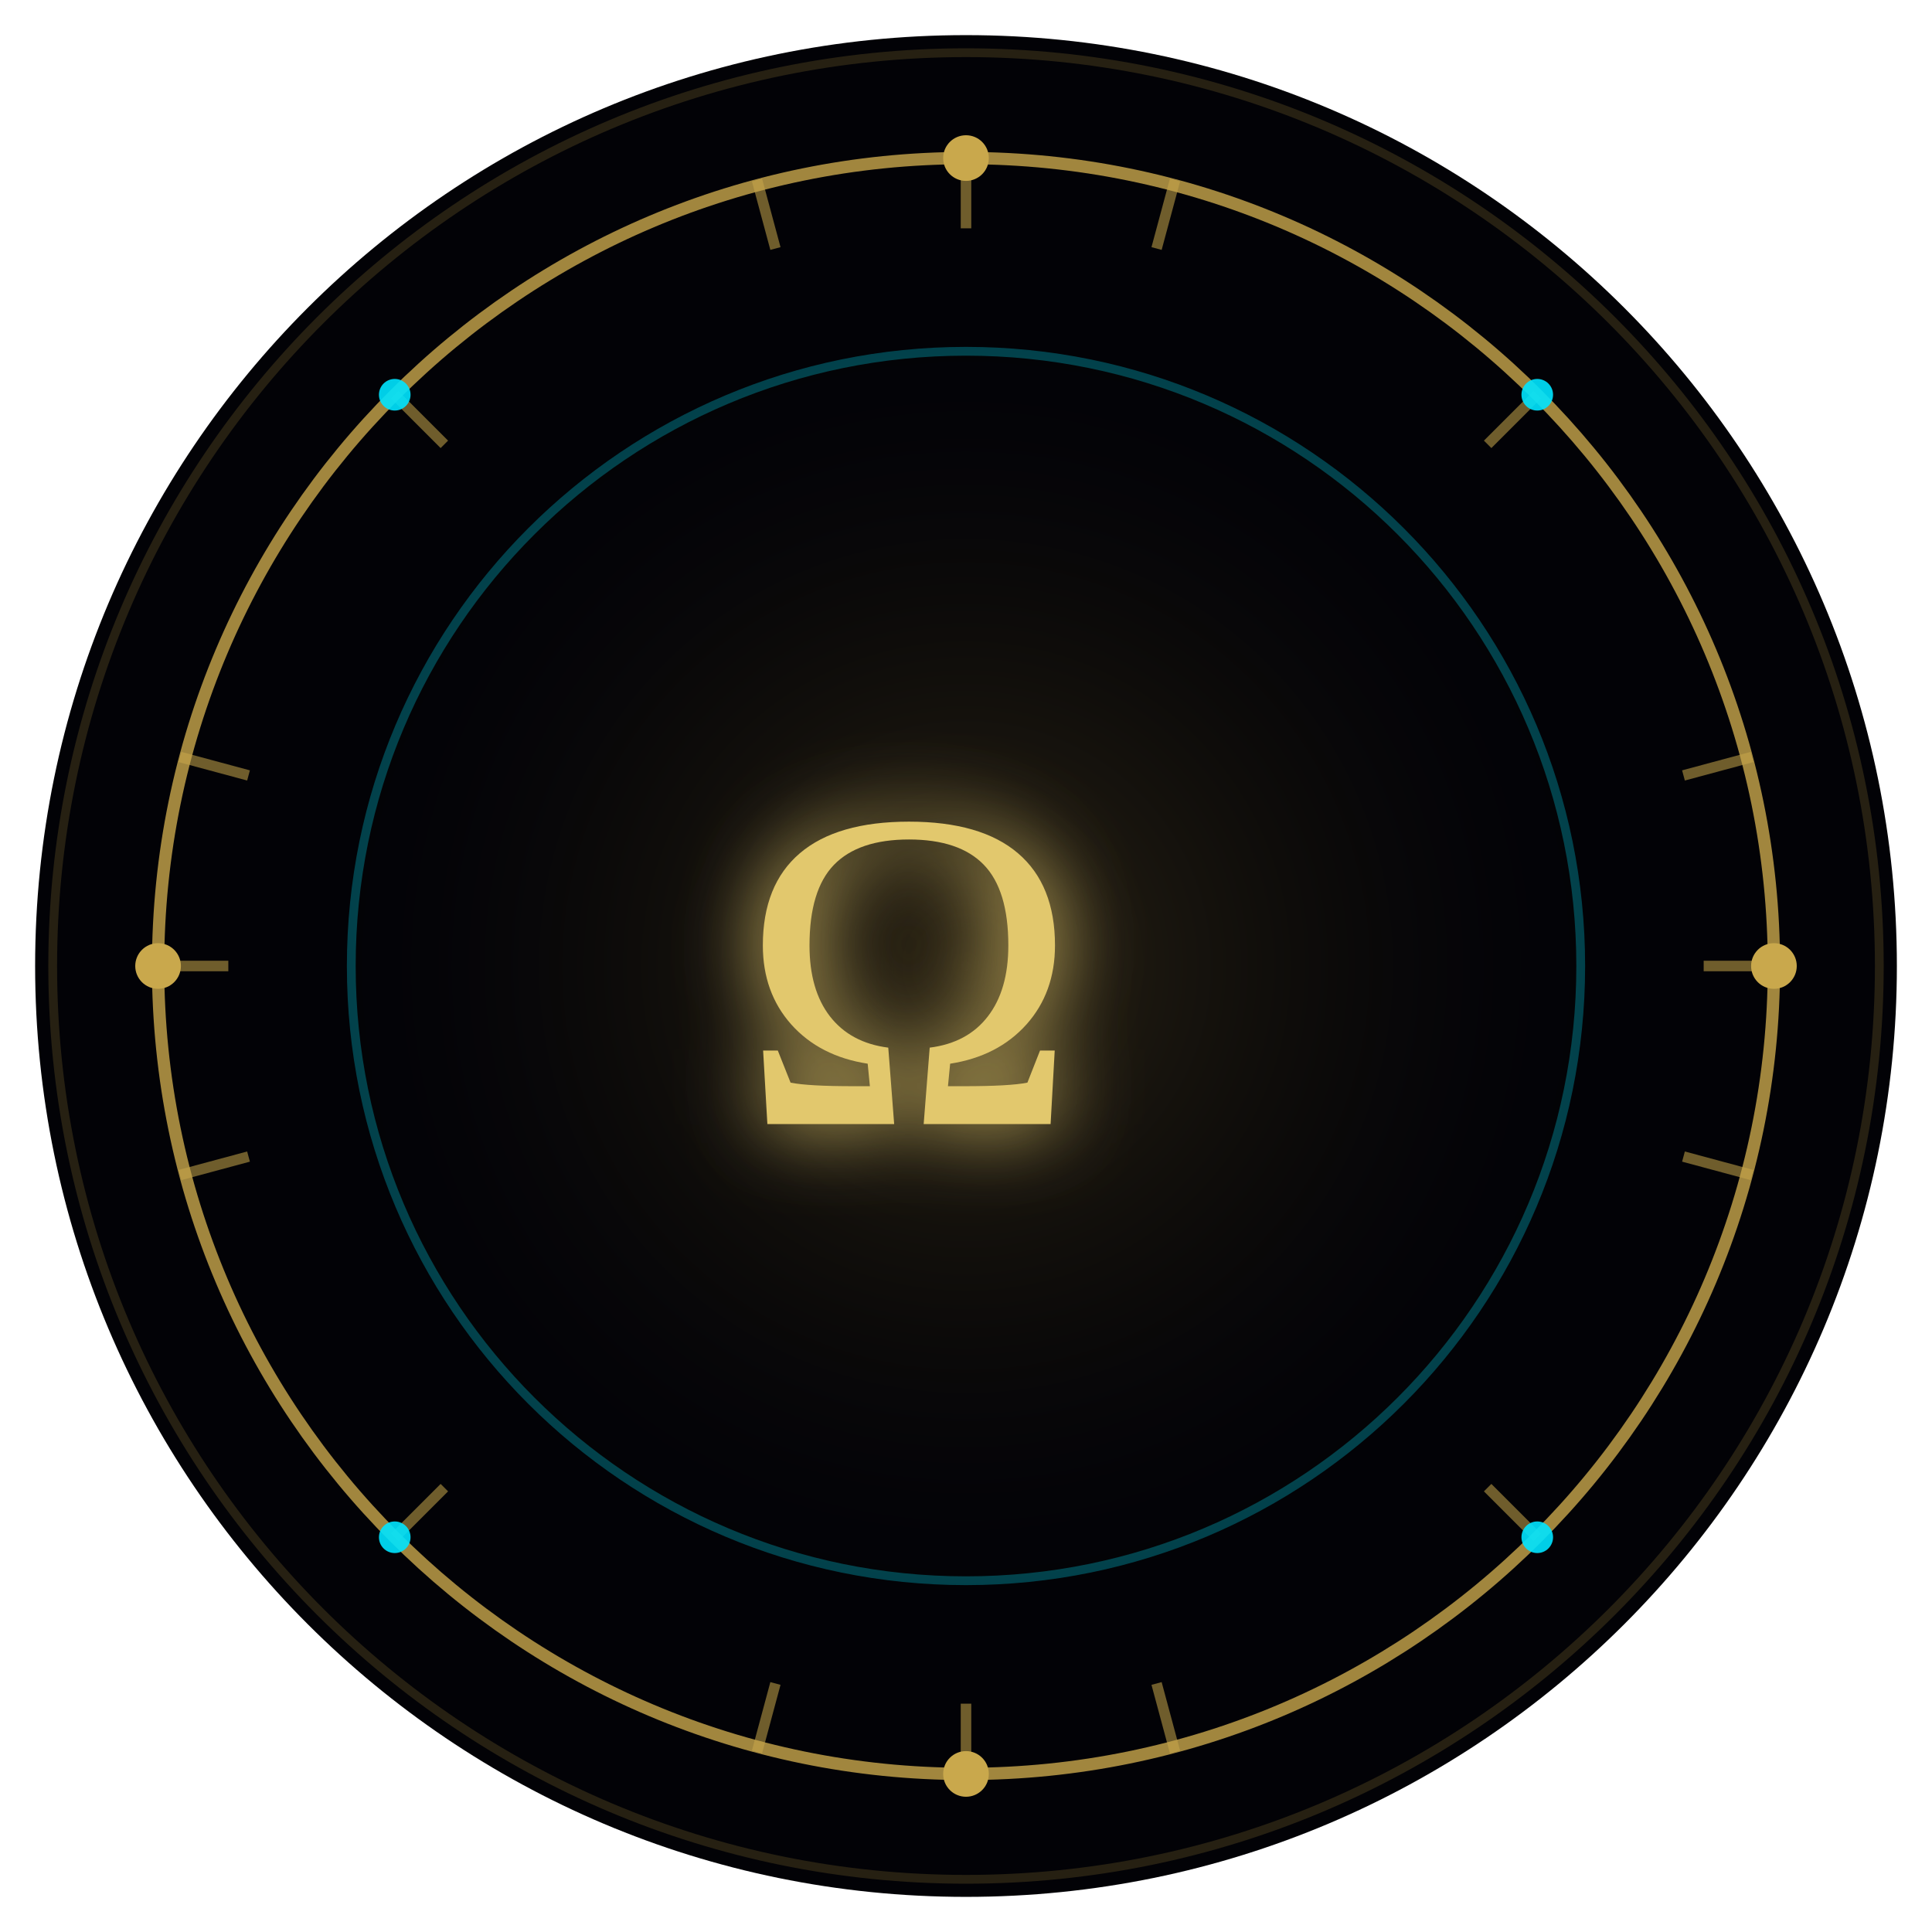
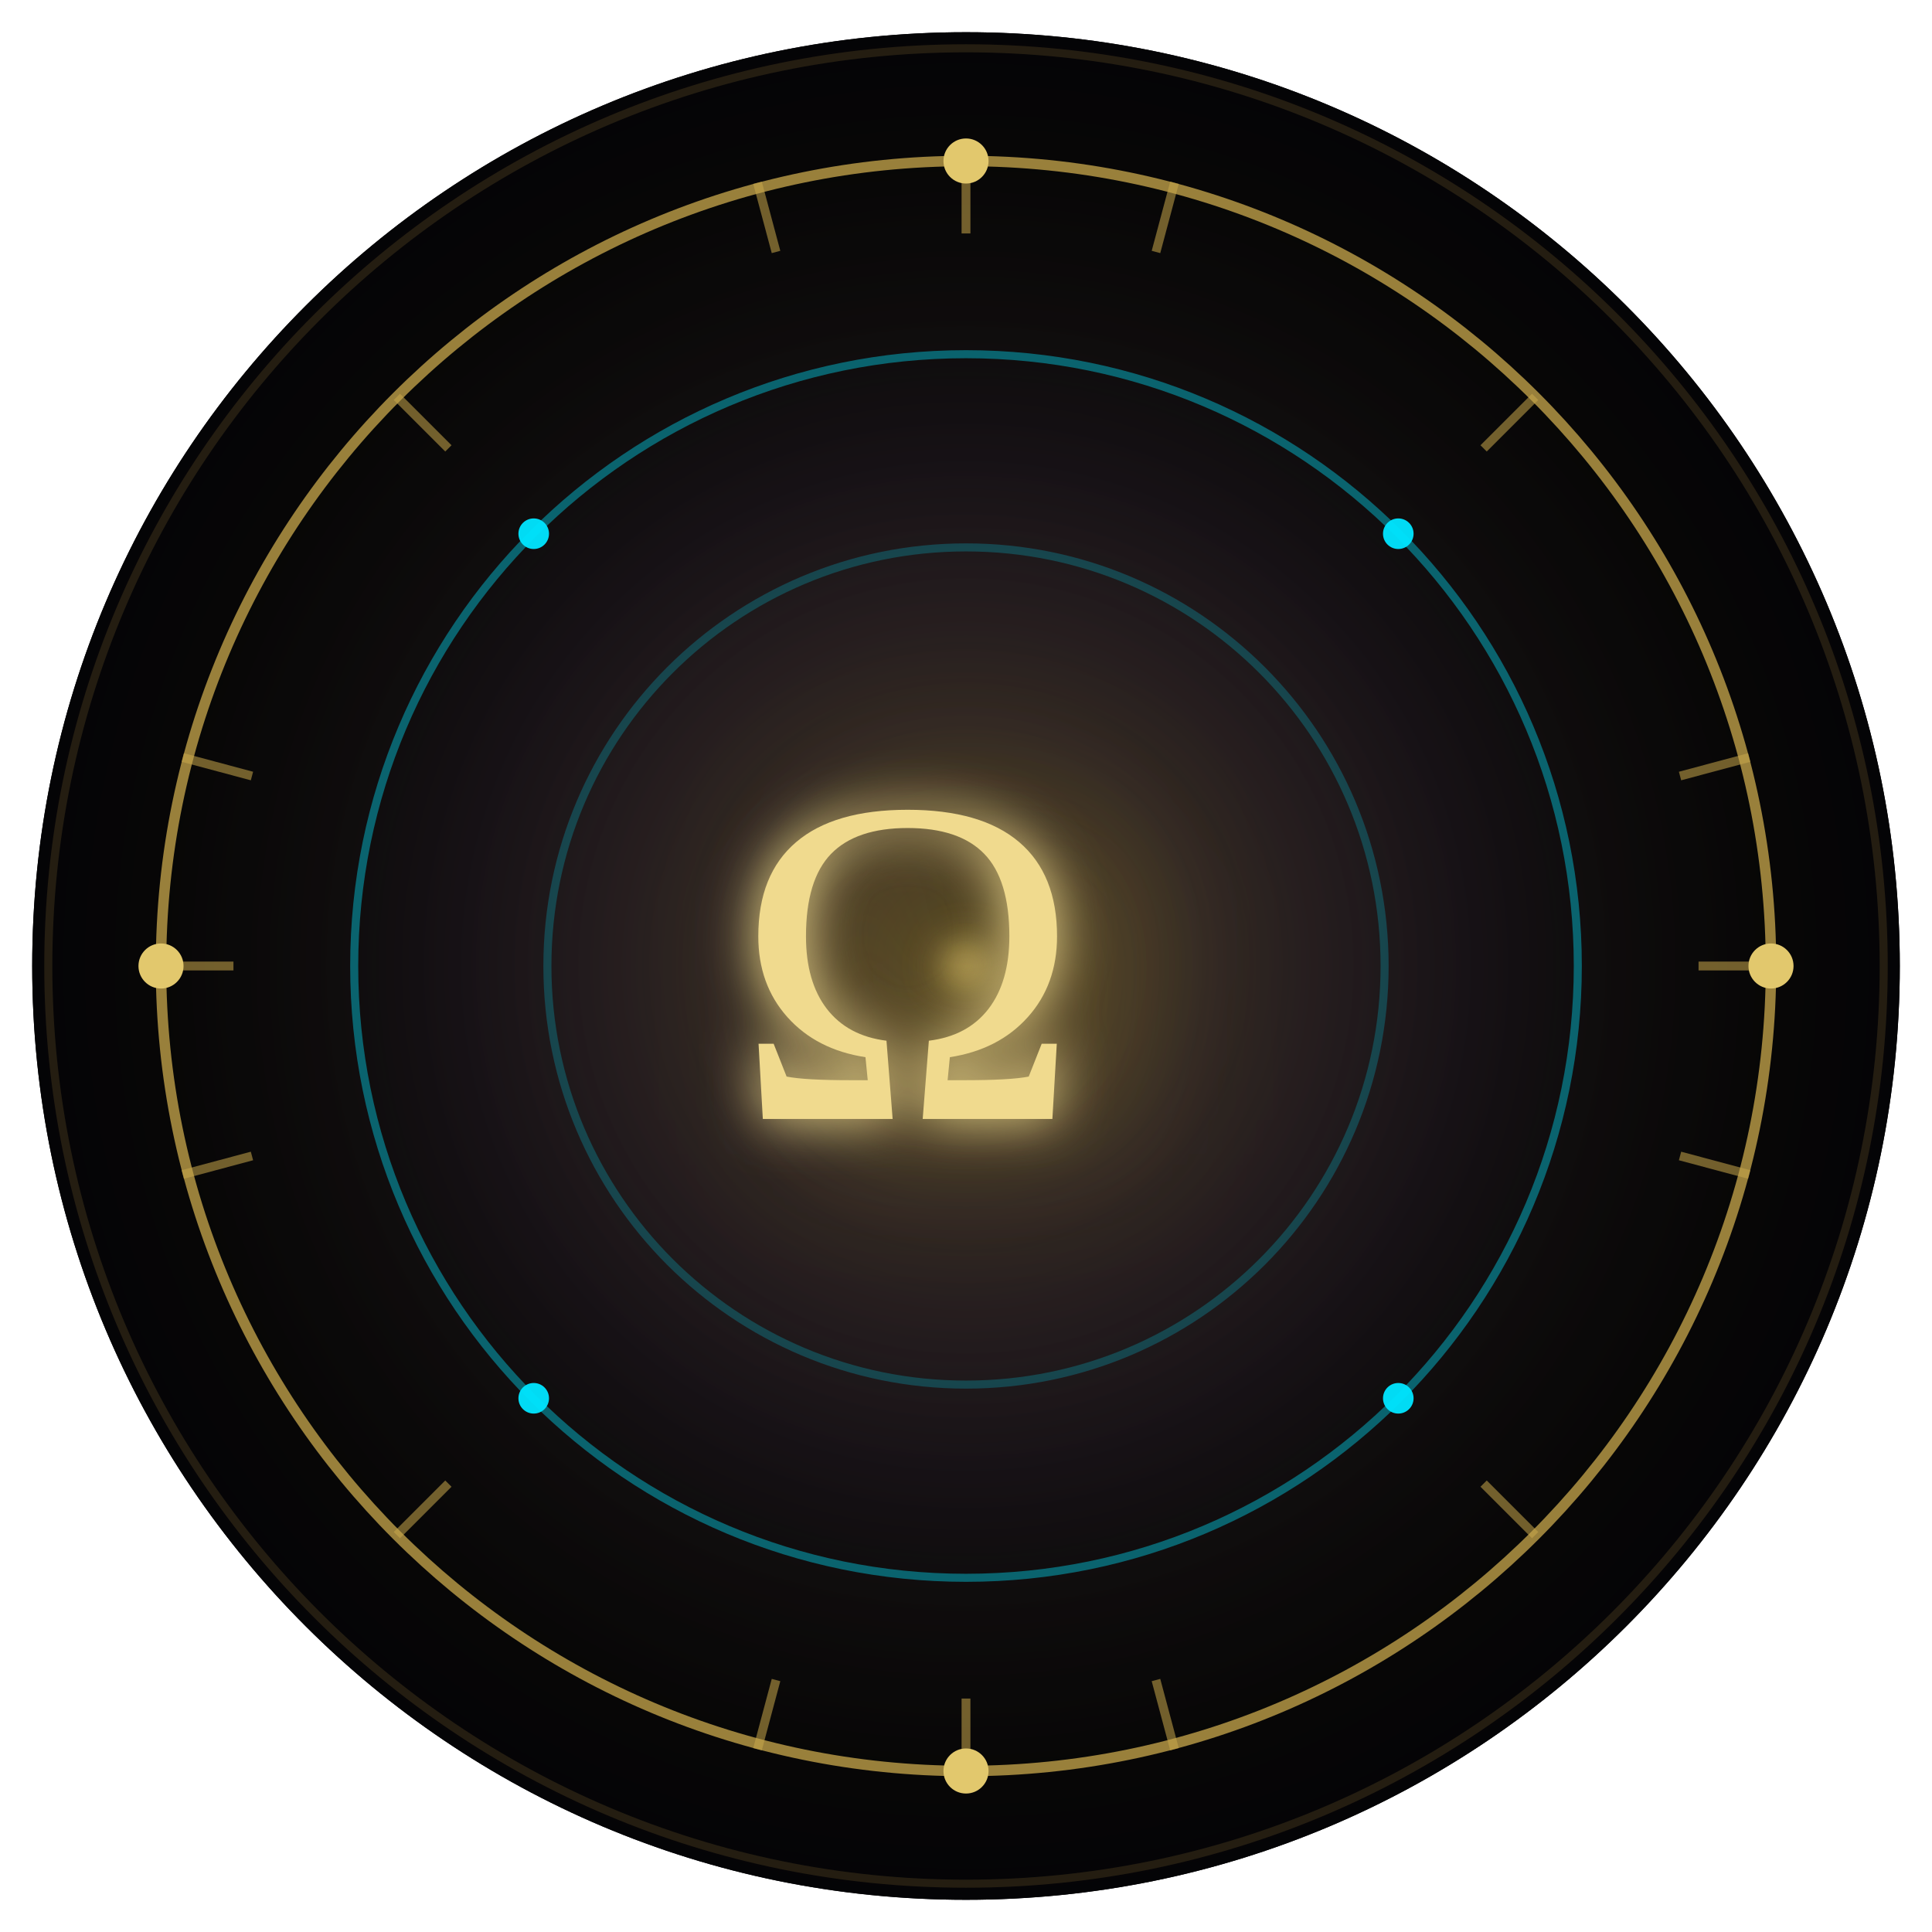
- <svg xmlns="http://www.w3.org/2000/svg" width="220" height="220" viewBox="0 0 220 220" role="img" aria-label="SYD OMEGA 91717 sovereign sigil">
+ <svg xmlns="http://www.w3.org/2000/svg" width="240" height="240" viewBox="0 0 240 240" role="img" aria-label="SYD OMEGA 91717 sovereign sigil">
  <defs>
+     <radialGradient id="sigilCore" cx="50%" cy="50%" r="55%">
+       <stop offset="0%" stop-color="#1a1608" stop-opacity="1" />
+       <stop offset="100%" stop-color="#020206" stop-opacity="1" />
+     </radialGradient>
    <radialGradient id="sigilGlow" cx="50%" cy="50%" r="60%">
-       <stop offset="0%" stop-color="#C9A84C" stop-opacity="0.22" />
-       <stop offset="60%" stop-color="#0A0A0F" stop-opacity="0" />
+       <stop offset="0%" stop-color="#C9A84C" stop-opacity="0.28" />
+       <stop offset="45%" stop-color="#9B6BF0" stop-opacity="0.06" />
+       <stop offset="75%" stop-color="#0A0A0F" stop-opacity="0" />
    </radialGradient>
-     <filter id="sigilBlur" x="-80%" y="-80%" width="260%" height="260%">
-       <feGaussianBlur stdDeviation="4.5" result="b" />
+     <filter id="sigilBlurSoft" x="-100%" y="-100%" width="300%" height="300%">
+       <feGaussianBlur stdDeviation="3.2" result="b" />
      <feMerge>
        <feMergeNode in="b" />
        <feMergeNode in="SourceGraphic" />
      </feMerge>
    </filter>
+     <filter id="sigilBlurStrong" x="-150%" y="-150%" width="400%" height="400%">
+       <feGaussianBlur stdDeviation="9" result="b" />
+     </filter>
+     <filter id="cometGlow" x="-300%" y="-300%" width="700%" height="700%">
+       <feGaussianBlur stdDeviation="2.4" />
+     </filter>
  </defs>
-   <circle cx="110" cy="110" r="106" fill="#020206" />
-   <circle cx="110" cy="110" r="106" fill="url(#sigilGlow)" />
-   <circle cx="110" cy="110" r="104" fill="none" stroke="#C9A84C" stroke-opacity="0.18" stroke-width="1" />
-   <circle cx="110" cy="110" r="70" fill="none" stroke="#00E5FF" stroke-opacity="0.28" stroke-width="1" />
-   <g transform="translate(110,110)">
+   <circle cx="120" cy="120" r="116" fill="#020206" />
+   <circle cx="120" cy="120" r="116" fill="url(#sigilCore)" />
+   <circle cx="120" cy="120" r="116" fill="url(#sigilGlow)" />
+   <circle cx="120" cy="120" r="114" fill="none" stroke="#C9A84C" stroke-opacity="0.16" stroke-width="1" />
+   <circle cx="120" cy="120" r="52" fill="none" stroke="#00E5FF" stroke-opacity="0.22" stroke-width="1" />
+   <g transform="translate(120,120)">
    <g>
-       <animateTransform attributeName="transform" type="rotate" from="0 0 0" to="360 0 0" dur="38s" repeatCount="indefinite" />
-       <circle r="92" fill="none" stroke="#C9A84C" stroke-opacity="0.8" stroke-width="1.4" />
-       <g stroke="#C9A84C" stroke-opacity="0.55" stroke-width="1.2">
-         <path d="M0 -92 L0 -84" />
-         <path d="M0 92 L0 84" />
-         <path d="M-92 0 L-84 0" />
-         <path d="M92 0 L84 0" />
-         <path d="M65.05 -65.05 L59.4 -59.4" />
-         <path d="M-65.05 -65.05 L-59.4 -59.4" />
-         <path d="M65.05 65.05 L59.4 59.4" />
-         <path d="M-65.05 65.05 L-59.4 59.4" />
-         <path d="M23.8 -89.5 L21.7 -81.7" />
-         <path d="M-23.8 -89.5 L-21.7 -81.7" />
-         <path d="M23.8 89.5 L21.7 81.7" />
-         <path d="M-23.8 89.5 L-21.7 81.7" />
-         <path d="M89.5 23.8 L81.7 21.7" />
-         <path d="M89.5 -23.8 L81.7 -21.7" />
-         <path d="M-89.5 23.8 L-81.7 21.7" />
-         <path d="M-89.5 -23.8 L-81.7 -21.7" />
+       <animateTransform attributeName="transform" type="rotate" from="0 0 0" to="360 0 0" dur="42s" repeatCount="indefinite" />
+       <circle r="100" fill="none" stroke="#C9A84C" stroke-opacity="0.75" stroke-width="1.3" />
+       <g stroke="#C9A84C" stroke-opacity="0.55" stroke-width="1.1">
+         <path d="M0 -100 L0 -91" />
+         <path d="M0 100 L0 91" />
+         <path d="M-100 0 L-91 0" />
+         <path d="M100 0 L91 0" />
+         <path d="M70.7 -70.7 L64.3 -64.3" />
+         <path d="M-70.7 -70.7 L-64.3 -64.3" />
+         <path d="M70.7 70.7 L64.3 64.3" />
+         <path d="M-70.7 70.7 L-64.3 64.3" />
+         <path d="M25.9 -97.3 L23.6 -88.7" />
+         <path d="M-25.9 -97.3 L-23.6 -88.7" />
+         <path d="M25.9 97.3 L23.6 88.7" />
+         <path d="M-25.9 97.3 L-23.6 88.7" />
+         <path d="M97.3 25.9 L88.7 23.6" />
+         <path d="M97.3 -25.9 L88.7 -23.6" />
+         <path d="M-97.3 25.9 L-88.7 23.6" />
+         <path d="M-97.3 -25.9 L-88.7 -23.6" />
      </g>
-       <g fill="#C9A84C">
-         <circle cx="92" cy="0" r="2.6" />
-         <circle cx="-92" cy="0" r="2.6" />
-         <circle cx="0" cy="92" r="2.6" />
-         <circle cx="0" cy="-92" r="2.6" />
-       </g>
-       <g fill="#00E5FF" fill-opacity="0.9">
-         <circle cx="65.05" cy="65.05" r="1.8" />
-         <circle cx="-65.05" cy="65.05" r="1.8" />
-         <circle cx="65.05" cy="-65.05" r="1.8" />
-         <circle cx="-65.05" cy="-65.05" r="1.8" />
+       <g fill="#E2C86D">
+         <circle cx="100" cy="0" r="2.8" />
+         <circle cx="-100" cy="0" r="2.8" />
+         <circle cx="0" cy="100" r="2.8" />
+         <circle cx="0" cy="-100" r="2.8" />
      </g>
    </g>
-     <text x="0" y="18" text-anchor="middle" font-family="Cinzel Decorative, Georgia, 'Times New Roman', serif" font-size="52" fill="#E2C86D" filter="url(#sigilBlur)">
+     <g>
+       <animateTransform attributeName="transform" type="rotate" from="360 0 0" to="0 0 0" dur="27s" repeatCount="indefinite" />
+       <circle r="76" fill="none" stroke="#00E5FF" stroke-opacity="0.4" stroke-width="1" />
+       <g fill="#00E5FF" fill-opacity="0.95">
+         <circle cx="53.7" cy="53.7" r="1.9" />
+         <circle cx="-53.7" cy="53.7" r="1.9" />
+         <circle cx="53.7" cy="-53.7" r="1.9" />
+         <circle cx="-53.7" cy="-53.7" r="1.9" />
+       </g>
+     </g>
+     <g fill="#E2C86D" filter="url(#cometGlow)">
+       <circle r="2.6">
+         <animateMotion dur="9s" repeatCount="indefinite" path="M100,0 A100,100 0 1,1 -100,0 A100,100 0 1,1 100,0" />
+       </circle>
+     </g>
+     <text x="0" y="19" text-anchor="middle" font-family="Cinzel Decorative, Georgia, 'Times New Roman', serif" font-size="58" fill="#C9A84C" filter="url(#sigilBlurStrong)" opacity="0.55">Ω</text>
+     <text x="0" y="19" text-anchor="middle" font-family="Cinzel Decorative, Georgia, 'Times New Roman', serif" font-size="58" fill="#F0DA8E" filter="url(#sigilBlurSoft)">
      Ω
-       <animate attributeName="opacity" values="0.72;1;0.72" dur="4.5s" repeatCount="indefinite" />
+       <animate attributeName="opacity" values="0.78;1;0.78" dur="4.5s" repeatCount="indefinite" />
    </text>
  </g>
</svg>
